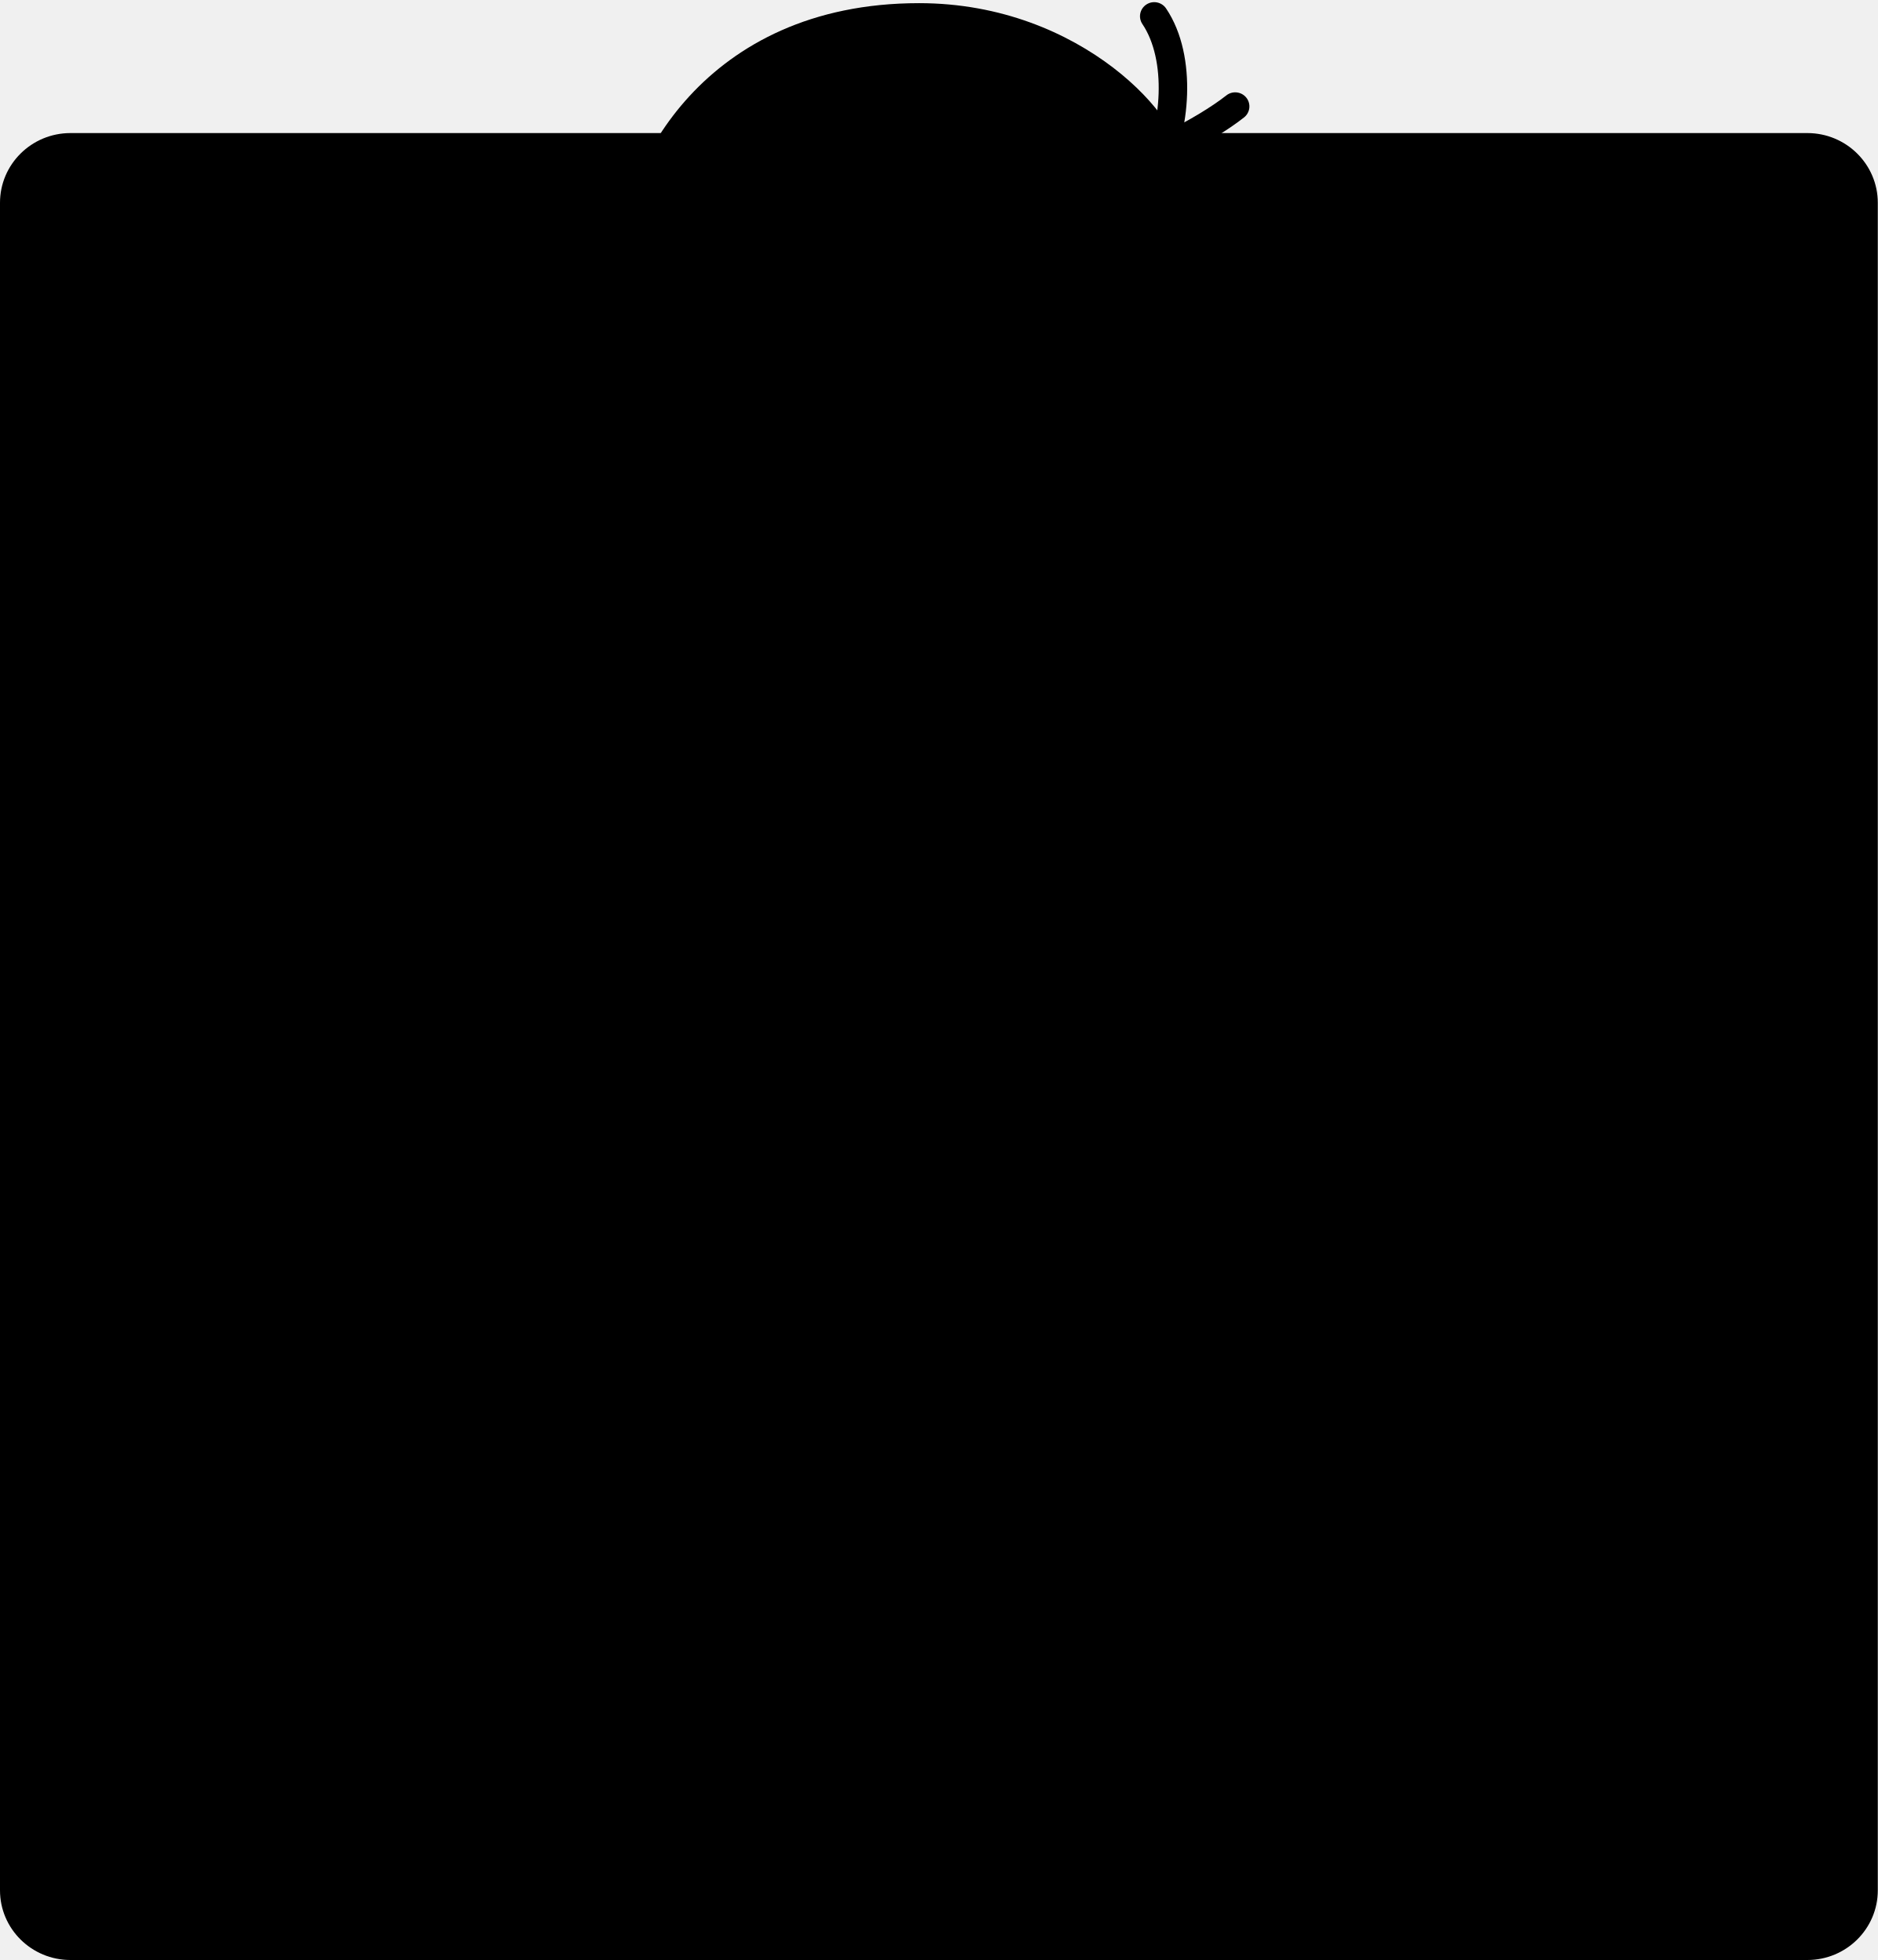
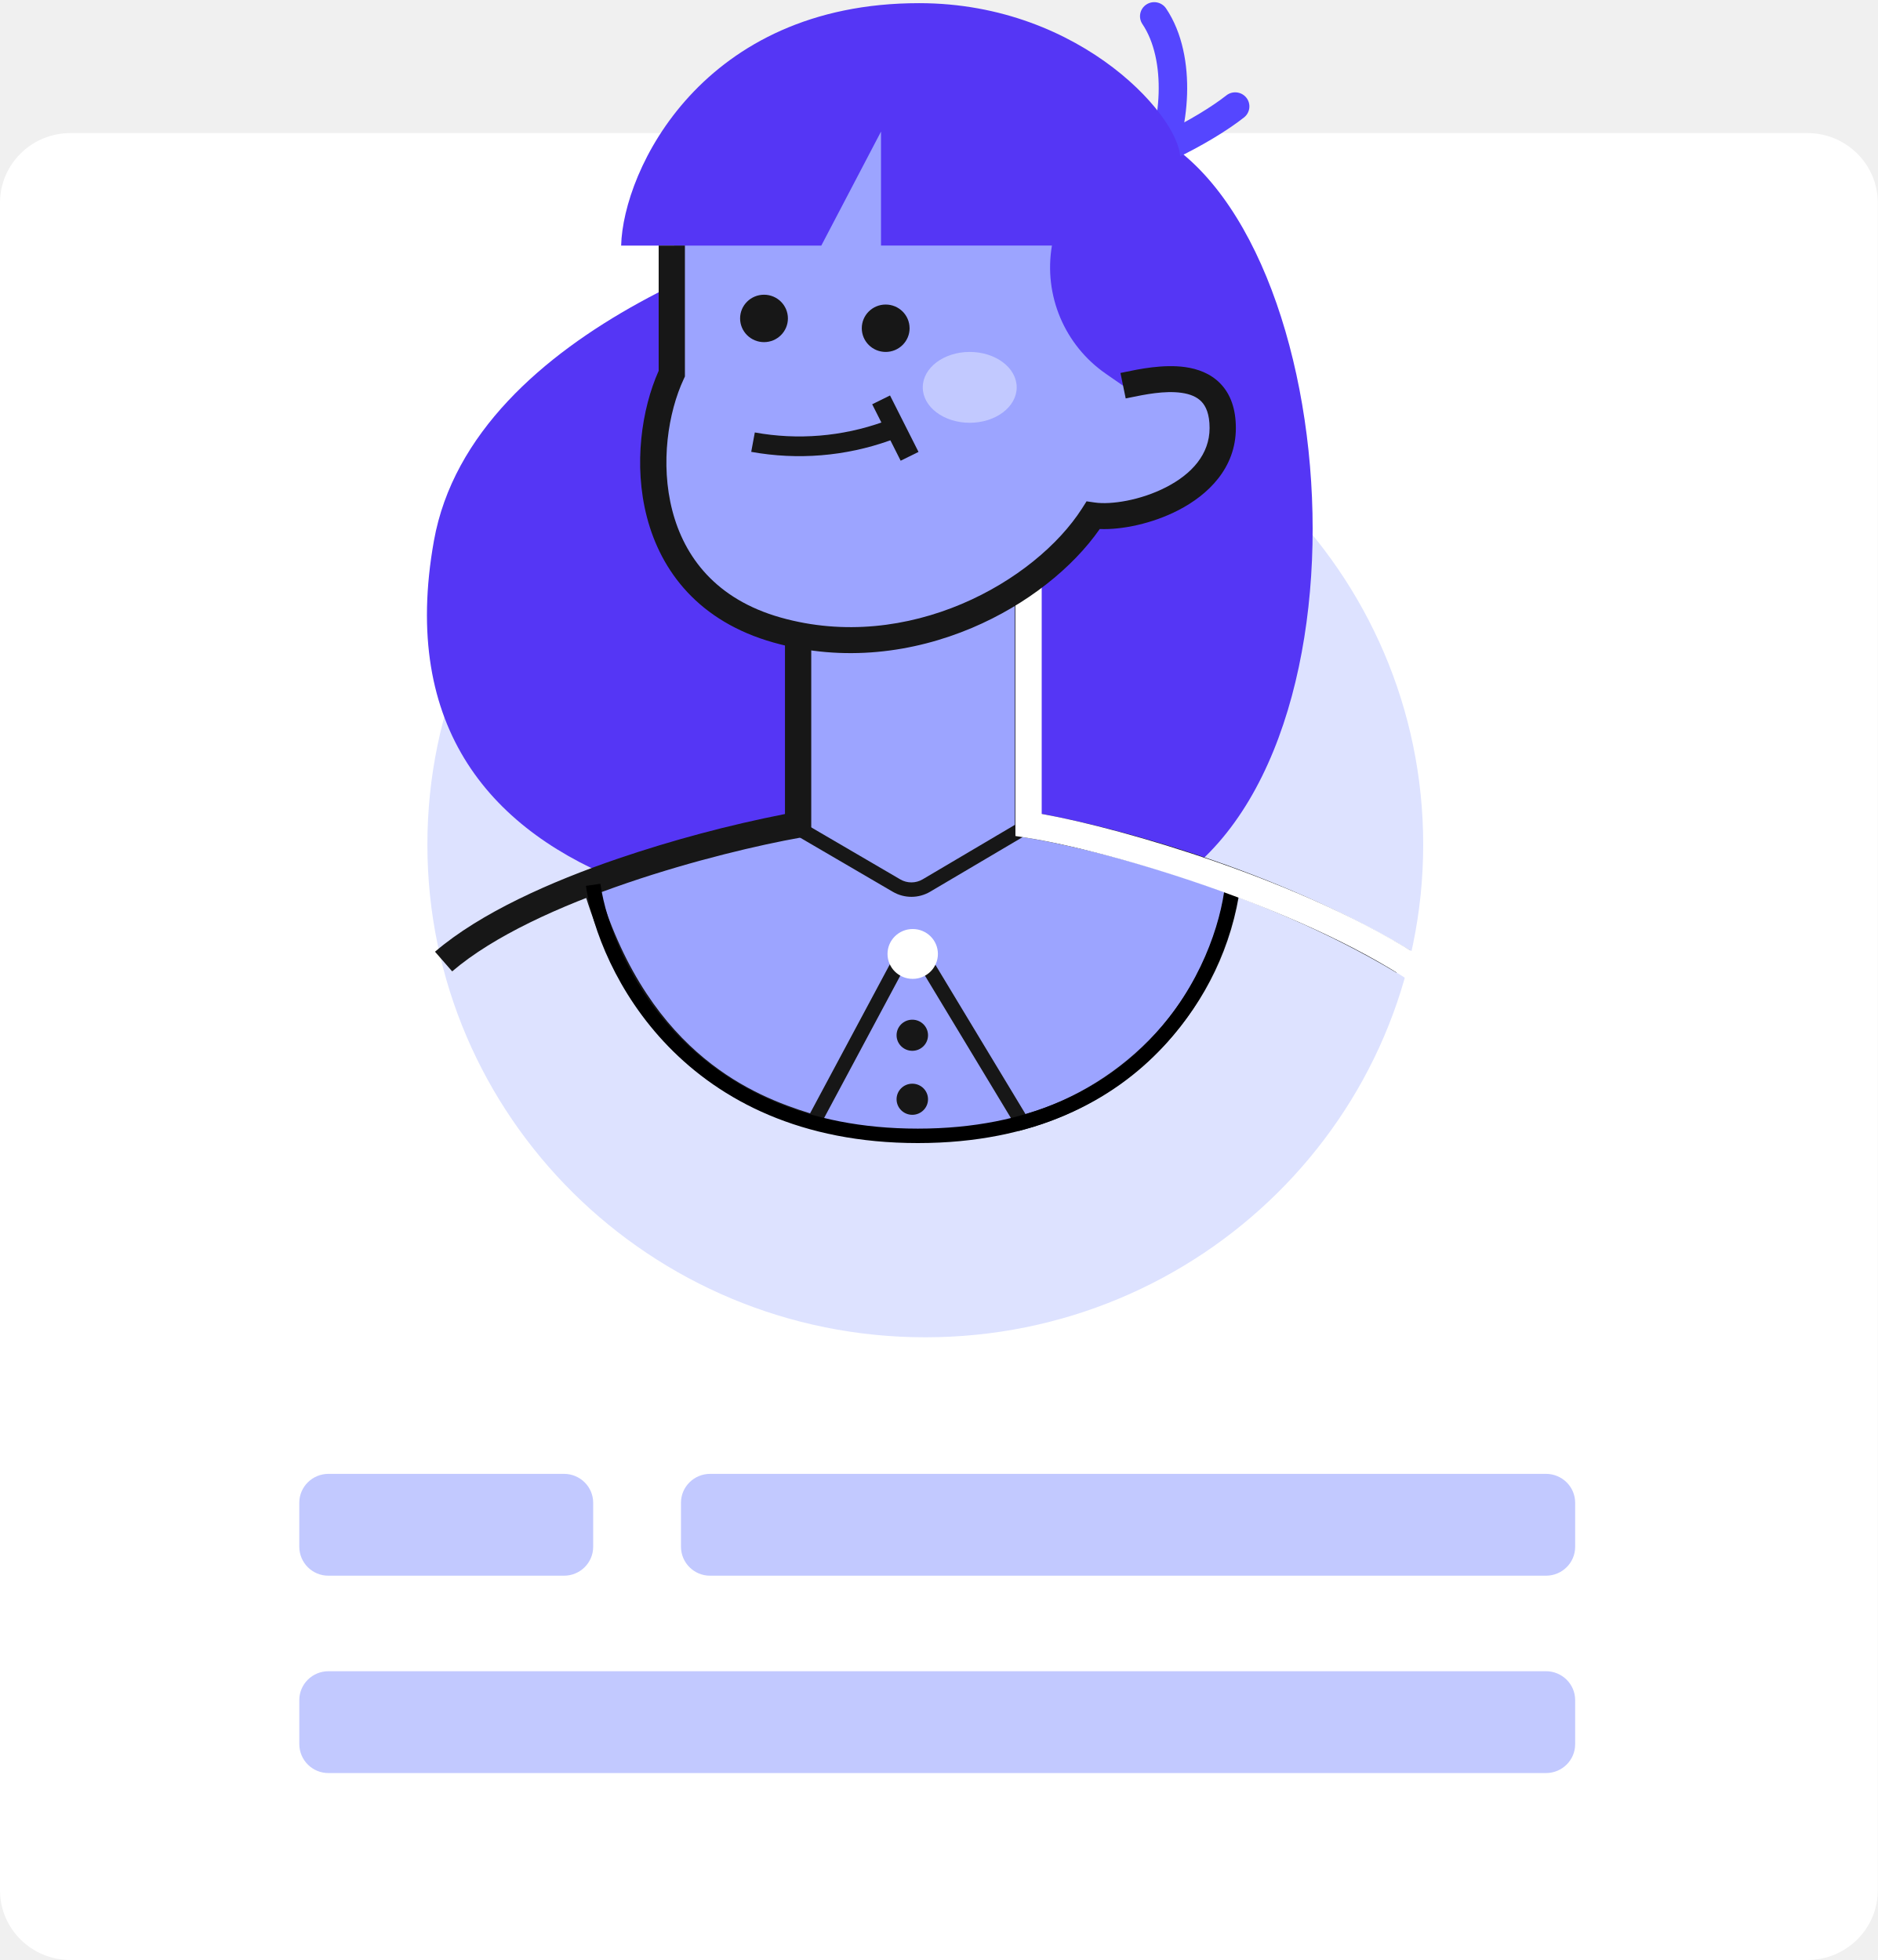
<svg xmlns="http://www.w3.org/2000/svg" fill="none" viewBox="0 0 91 95">
-   <path fill="currentColor" d="M0 9.83c0-1.866 1.528-3.38 3.414-3.38h84.172C89.472 6.45 91 7.965 91 9.83v81.792C91 93.487 89.472 95 87.586 95H3.414C1.528 95 0 93.487 0 91.622V9.829Z" />
-   <path fill="currentColor" d="M14.504 72.837c0-.773.633-1.4 1.414-1.4h11.414c.78 0 1.414.627 1.414 1.4v2.136c0 .773-.633 1.4-1.414 1.4H15.918a1.407 1.407 0 0 1-1.414-1.4v-2.136Zm18.497 0c0-.773.633-1.4 1.414-1.4H74.92c.78 0 1.414.627 1.414 1.4v2.136c0 .773-.633 1.4-1.414 1.4H34.415a1.407 1.407 0 0 1-1.414-1.4v-2.136Zm-18.497 9.566c0-.773.633-1.4 1.414-1.4H74.92c.781 0 1.414.627 1.414 1.4v2.136c0 .773-.633 1.4-1.414 1.4h-59a1.407 1.407 0 0 1-1.415-1.4v-2.136Z" />
-   <path fill="currentColor" d="M68.97 40.938c0 13.188-10.803 23.88-24.128 23.88-13.326 0-24.13-10.692-24.13-23.88 0-13.189 10.804-23.88 24.13-23.88 13.325 0 24.128 10.692 24.128 23.88Z" />
-   <path fill="currentColor" d="M52.72 44.345c13.864-1.96 13.45-29.563 4.612-36.872l-14.924 2.9c-3.879.816-19.506 5.375-21.38 15.84-3.262 18.216 17.828 20.092 31.692 18.132Z" />
-   <path fill="currentColor" d="M44.395 55.162c-10.57 0-14.837-8.1-15.649-12.15l9.933-2.967v-9.182l11.526-2.41v11.592l9.652 2.968c-.75 4.05-4.891 12.149-15.462 12.149Z" />
-   <path fill="currentColor" fill-rule="evenodd" d="m38.403 39.571 5.226 3.053c.334.195.75.194 1.083-.003l4.821-2.848 6.452 1.465 4.173 1.355-.038.287c-.792 6-5.252 10.448-10.493 11.867l-.259.07-4.855-8.044a.355.355 0 0 0-.616.016l-4.288 8.012-.279-.084c-1.424-.426-3.556-1.153-5.652-2.88-2.1-1.732-4.143-4.449-5.426-8.825l-.097-.33 10.248-3.11Zm-9.372 3.577c1.25 4.055 3.167 6.558 5.1 8.15 1.858 1.533 3.75 2.239 5.126 2.665l4.015-7.502a1.066 1.066 0 0 1 1.848-.047L49.698 54c4.792-1.4 8.841-5.468 9.68-10.924l-3.583-1.163-6.143-1.395-4.578 2.704a1.784 1.784 0 0 1-1.804.004l-4.958-2.895-9.281 2.816Z" clip-rule="evenodd" />
-   <path fill="currentColor" fill-rule="evenodd" d="M56.365 6.456c1.236-.589 2.372-1.286 3.064-1.831a.693.693 0 0 1 .968.107.679.679 0 0 1-.11.96c-.792.625-2.023 1.374-3.325 1.995-1.295.617-2.734 1.143-3.936 1.27l-.143-1.358c.967-.102 2.238-.55 3.482-1.143Z" clip-rule="evenodd" />
-   <path fill="currentColor" fill-rule="evenodd" d="M56.148 4.534c.042-1.28-.204-2.503-.786-3.368a.678.678 0 0 1 .192-.947.694.694 0 0 1 .956.191c.798 1.187 1.064 2.726 1.017 4.17-.047 1.448-.413 2.898-.984 3.96l-1.218-.644c.456-.847.782-2.085.823-3.362Z" clip-rule="evenodd" />
-   <path fill="currentColor" fill-rule="evenodd" d="M50.454 39.447v-12.62h-1.273v13.688l.536.085c3.181.503 11.26 2.523 17.957 6.544l.66-1.077c-6.532-3.922-14.298-5.978-17.88-6.62Zm-12.413.008V28.988h1.273v11.517l-.524.093c-1.956.348-5.165 1.095-8.402 2.201-3.255 1.112-6.462 2.56-8.475 4.283l-.832-.953c2.204-1.885 5.602-3.397 8.891-4.52a62.914 62.914 0 0 1 8.07-2.154Z" clip-rule="evenodd" />
-   <path fill="currentColor" fill-rule="evenodd" d="M32.402 50.734c-2.522-2.593-3.698-5.704-4.008-7.796l.7-.102c.29 1.964 1.409 4.936 3.818 7.413 2.399 2.466 6.09 4.455 11.567 4.455s9.084-1.988 11.379-4.45c2.305-2.473 3.303-5.441 3.514-7.404l.703.074c-.225 2.093-1.277 5.208-3.698 7.804-2.43 2.608-6.227 4.676-11.898 4.676-5.67 0-9.545-2.067-12.077-4.67Z" clip-rule="evenodd" />
-   <path fill="currentColor" fill-rule="evenodd" d="M49.209 27.927h1.273V39.45c2.074.372 5.171 1.18 8.43 2.314 3.552 1.238 7.342 2.882 10.23 4.81l-.712 1.044c-2.76-1.842-6.436-3.444-9.941-4.665-3.503-1.22-6.788-2.045-8.742-2.348l-.538-.084V27.927Z" clip-rule="evenodd" />
-   <ellipse cx="44.231" cy="46.237" fill="currentColor" rx="1.221" ry="1.208" />
-   <ellipse cx="44.211" cy="50.178" fill="currentColor" rx=".762" ry=".754" />
-   <ellipse cx="44.211" cy="53.28" fill="currentColor" rx=".762" ry=".754" />
-   <path fill="currentColor" d="M52.973 24.98c-2.396 3.75-9.085 8.038-15.692 5.289-5.795-2.41-6.465-5.122-5.091-10.788.266-3.59.396-8.044.815-10.57l7.138-5.7 7.239 3.29 7.189 5.624v6.427c1.33-.267 4.683-1.02 4.683 2.194s-4.417 4.502-6.28 4.234Z" />
-   <path fill="currentColor" d="M38.183 15.434c0 .634-.519 1.149-1.158 1.149-.64 0-1.159-.515-1.159-1.15 0-.634.519-1.148 1.159-1.148s1.158.514 1.158 1.149Z" />
-   <path fill="currentColor" d="M58.565 18.695c-.552-1.094-2.99-.456-4.139 0l-.826-.573a6.27 6.27 0 0 1-2.622-6.22h-8.283V6.377l-2.894 5.527h-9.7C30.197 8.246 34.028.153 44.54.153c7.988 0 12.896 5.802 12.644 7.645.855 1.426 6.208 13.634 2.07 14.318 0-.684-.139-2.326-.69-3.42Z" />
-   <path fill="currentColor" fill-rule="evenodd" d="M33.192 11.902H31.92v6.071c-.826 1.849-1.228 4.56-.57 7.09.682 2.628 2.514 5.059 6.134 6.08 3.413.963 6.794.485 9.62-.71 2.665-1.128 4.879-2.911 6.191-4.792 1.077.044 2.55-.261 3.812-.913 1.44-.743 2.784-2.04 2.784-3.98 0-.92-.253-1.638-.742-2.148-.482-.503-1.116-.724-1.721-.808-1.058-.147-2.246.101-2.923.243l-.206.043.254 1.234.215-.044c.705-.145 1.664-.343 2.483-.229.435.06.758.202.974.427.208.218.393.593.393 1.281 0 1.273-.865 2.227-2.1 2.864-1.242.642-2.678.858-3.453.747l-.409-.059-.22.346c-1.12 1.751-3.216 3.522-5.832 4.629-2.608 1.103-5.687 1.528-8.77.658-3.14-.886-4.67-2.94-5.252-5.183-.593-2.284-.201-4.765.552-6.376l.058-.126v-6.345Z" clip-rule="evenodd" />
-   <path fill="currentColor" d="M44.08 15.91c0 .634-.52 1.148-1.159 1.148-.64 0-1.158-.514-1.158-1.149 0-.634.518-1.148 1.158-1.148.64 0 1.158.514 1.158 1.148Z" />
-   <path fill="currentColor" fill-rule="evenodd" d="m43.553 21.197-.43.153c-2.15.768-4.469.958-6.718.551l.174-.94a12.08 12.08 0 0 0 6.216-.51l.43-.153.328.899Z" clip-rule="evenodd" />
-   <path fill="currentColor" fill-rule="evenodd" d="m43.647 22.33-1.38-2.735.865-.427 1.38 2.736-.865.427Z" clip-rule="evenodd" />
-   <path fill="currentColor" d="M49.27 18.775c0 .949-1.02 1.717-2.276 1.717-1.257 0-2.276-.768-2.276-1.717 0-.948 1.019-1.717 2.276-1.717s2.276.769 2.276 1.717Z" />
+   <path fill="#fff" d="M0 9.83c0-1.866 1.528-3.38 3.414-3.38h84.172C89.472 6.45 91 7.965 91 9.83v81.792C91 93.487 89.472 95 87.586 95H3.414C1.528 95 0 93.487 0 91.622V9.829Z" />
+   <path fill="#C2C9FF" d="M14.504 72.837c0-.773.633-1.4 1.414-1.4h11.414c.78 0 1.414.627 1.414 1.4v2.136c0 .773-.633 1.4-1.414 1.4H15.918a1.407 1.407 0 0 1-1.414-1.4v-2.136Zm18.497 0c0-.773.633-1.4 1.414-1.4H74.92c.78 0 1.414.627 1.414 1.4v2.136c0 .773-.633 1.4-1.414 1.4H34.415a1.407 1.407 0 0 1-1.414-1.4v-2.136Zm-18.497 9.566c0-.773.633-1.4 1.414-1.4H74.92c.781 0 1.414.627 1.414 1.4v2.136c0 .773-.633 1.4-1.414 1.4h-59a1.407 1.407 0 0 1-1.415-1.4v-2.136Z" />
+   <path fill="#DDE2FF" d="M68.97 40.938c0 13.188-10.803 23.88-24.128 23.88-13.326 0-24.13-10.692-24.13-23.88 0-13.189 10.804-23.88 24.13-23.88 13.325 0 24.128 10.692 24.128 23.88Z" />
+   <path fill="#5536F5" d="M52.72 44.345c13.864-1.96 13.45-29.563 4.612-36.872l-14.924 2.9c-3.879.816-19.506 5.375-21.38 15.84-3.262 18.216 17.828 20.092 31.692 18.132Z" />
+   <path fill="#9CA4FF" d="M44.395 55.162c-10.57 0-14.837-8.1-15.649-12.15l9.933-2.967v-9.182l11.526-2.41v11.592l9.652 2.968c-.75 4.05-4.891 12.149-15.462 12.149Z" />
+   <path fill="#171717" fill-rule="evenodd" d="m38.403 39.571 5.226 3.053c.334.195.75.194 1.083-.003l4.821-2.848 6.452 1.465 4.173 1.355-.038.287c-.792 6-5.252 10.448-10.493 11.867l-.259.07-4.855-8.044a.355.355 0 0 0-.616.016l-4.288 8.012-.279-.084c-1.424-.426-3.556-1.153-5.652-2.88-2.1-1.732-4.143-4.449-5.426-8.825l-.097-.33 10.248-3.11Zm-9.372 3.577c1.25 4.055 3.167 6.558 5.1 8.15 1.858 1.533 3.75 2.239 5.126 2.665l4.015-7.502a1.066 1.066 0 0 1 1.848-.047L49.698 54c4.792-1.4 8.841-5.468 9.68-10.924l-3.583-1.163-6.143-1.395-4.578 2.704a1.784 1.784 0 0 1-1.804.004l-4.958-2.895-9.281 2.816Z" clip-rule="evenodd" />
+   <path fill="#5546FF" fill-rule="evenodd" d="M56.365 6.456c1.236-.589 2.372-1.286 3.064-1.831a.693.693 0 0 1 .968.107.679.679 0 0 1-.11.96c-.792.625-2.023 1.374-3.325 1.995-1.295.617-2.734 1.143-3.936 1.27l-.143-1.358c.967-.102 2.238-.55 3.482-1.143Z" clip-rule="evenodd" />
+   <path fill="#5546FF" fill-rule="evenodd" d="M56.148 4.534c.042-1.28-.204-2.503-.786-3.368a.678.678 0 0 1 .192-.947.694.694 0 0 1 .956.191c.798 1.187 1.064 2.726 1.017 4.17-.047 1.448-.413 2.898-.984 3.96l-1.218-.644c.456-.847.782-2.085.823-3.362Z" clip-rule="evenodd" />
+   <path fill="#171717" fill-rule="evenodd" d="M50.454 39.447v-12.62h-1.273v13.688l.536.085c3.181.503 11.26 2.523 17.957 6.544l.66-1.077c-6.532-3.922-14.298-5.978-17.88-6.62Zm-12.413.008V28.988h1.273v11.517l-.524.093c-1.956.348-5.165 1.095-8.402 2.201-3.255 1.112-6.462 2.56-8.475 4.283l-.832-.953c2.204-1.885 5.602-3.397 8.891-4.52a62.914 62.914 0 0 1 8.07-2.154Z" clip-rule="evenodd" />
+   <path fill="#000" fill-rule="evenodd" d="M32.402 50.734c-2.522-2.593-3.698-5.704-4.008-7.796l.7-.102c.29 1.964 1.409 4.936 3.818 7.413 2.399 2.466 6.09 4.455 11.567 4.455s9.084-1.988 11.379-4.45c2.305-2.473 3.303-5.441 3.514-7.404l.703.074c-.225 2.093-1.277 5.208-3.698 7.804-2.43 2.608-6.227 4.676-11.898 4.676-5.67 0-9.545-2.067-12.077-4.67Z" clip-rule="evenodd" />
+   <path fill="#fff" fill-rule="evenodd" d="M49.209 27.927h1.273V39.45c2.074.372 5.171 1.18 8.43 2.314 3.552 1.238 7.342 2.882 10.23 4.81l-.712 1.044c-2.76-1.842-6.436-3.444-9.941-4.665-3.503-1.22-6.788-2.045-8.742-2.348l-.538-.084V27.927Z" clip-rule="evenodd" />
+   <ellipse cx="44.231" cy="46.237" fill="#fff" rx="1.221" ry="1.208" />
+   <ellipse cx="44.211" cy="50.178" fill="#171717" rx=".762" ry=".754" />
+   <ellipse cx="44.211" cy="53.28" fill="#171717" rx=".762" ry=".754" />
+   <path fill="#9CA4FF" d="M52.973 24.98c-2.396 3.75-9.085 8.038-15.692 5.289-5.795-2.41-6.465-5.122-5.091-10.788.266-3.59.396-8.044.815-10.57l7.138-5.7 7.239 3.29 7.189 5.624v6.427c1.33-.267 4.683-1.02 4.683 2.194s-4.417 4.502-6.28 4.234Z" />
+   <path fill="#171717" d="M38.183 15.434c0 .634-.519 1.149-1.158 1.149-.64 0-1.159-.515-1.159-1.15 0-.634.519-1.148 1.159-1.148s1.158.514 1.158 1.149Z" />
+   <path fill="#5536F5" d="M58.565 18.695c-.552-1.094-2.99-.456-4.139 0l-.826-.573a6.27 6.27 0 0 1-2.622-6.22h-8.283V6.377l-2.894 5.527h-9.7C30.197 8.246 34.028.153 44.54.153c7.988 0 12.896 5.802 12.644 7.645.855 1.426 6.208 13.634 2.07 14.318 0-.684-.139-2.326-.69-3.42Z" />
+   <path fill="#171717" fill-rule="evenodd" d="M33.192 11.902H31.92v6.071c-.826 1.849-1.228 4.56-.57 7.09.682 2.628 2.514 5.059 6.134 6.08 3.413.963 6.794.485 9.62-.71 2.665-1.128 4.879-2.911 6.191-4.792 1.077.044 2.55-.261 3.812-.913 1.44-.743 2.784-2.04 2.784-3.98 0-.92-.253-1.638-.742-2.148-.482-.503-1.116-.724-1.721-.808-1.058-.147-2.246.101-2.923.243l-.206.043.254 1.234.215-.044c.705-.145 1.664-.343 2.483-.229.435.06.758.202.974.427.208.218.393.593.393 1.281 0 1.273-.865 2.227-2.1 2.864-1.242.642-2.678.858-3.453.747l-.409-.059-.22.346c-1.12 1.751-3.216 3.522-5.832 4.629-2.608 1.103-5.687 1.528-8.77.658-3.14-.886-4.67-2.94-5.252-5.183-.593-2.284-.201-4.765.552-6.376l.058-.126v-6.345Z" clip-rule="evenodd" />
+   <path fill="#171717" d="M44.08 15.91c0 .634-.52 1.148-1.159 1.148-.64 0-1.158-.514-1.158-1.149 0-.634.518-1.148 1.158-1.148.64 0 1.158.514 1.158 1.148Z" />
+   <path fill="#171717" fill-rule="evenodd" d="m43.553 21.197-.43.153c-2.15.768-4.469.958-6.718.551l.174-.94a12.08 12.08 0 0 0 6.216-.51l.43-.153.328.899Z" clip-rule="evenodd" />
+   <path fill="#171717" fill-rule="evenodd" d="m43.647 22.33-1.38-2.735.865-.427 1.38 2.736-.865.427Z" clip-rule="evenodd" />
+   <path fill="#C2C9FF" d="M49.27 18.775c0 .949-1.02 1.717-2.276 1.717-1.257 0-2.276-.768-2.276-1.717 0-.948 1.019-1.717 2.276-1.717s2.276.769 2.276 1.717Z" />
</svg>
